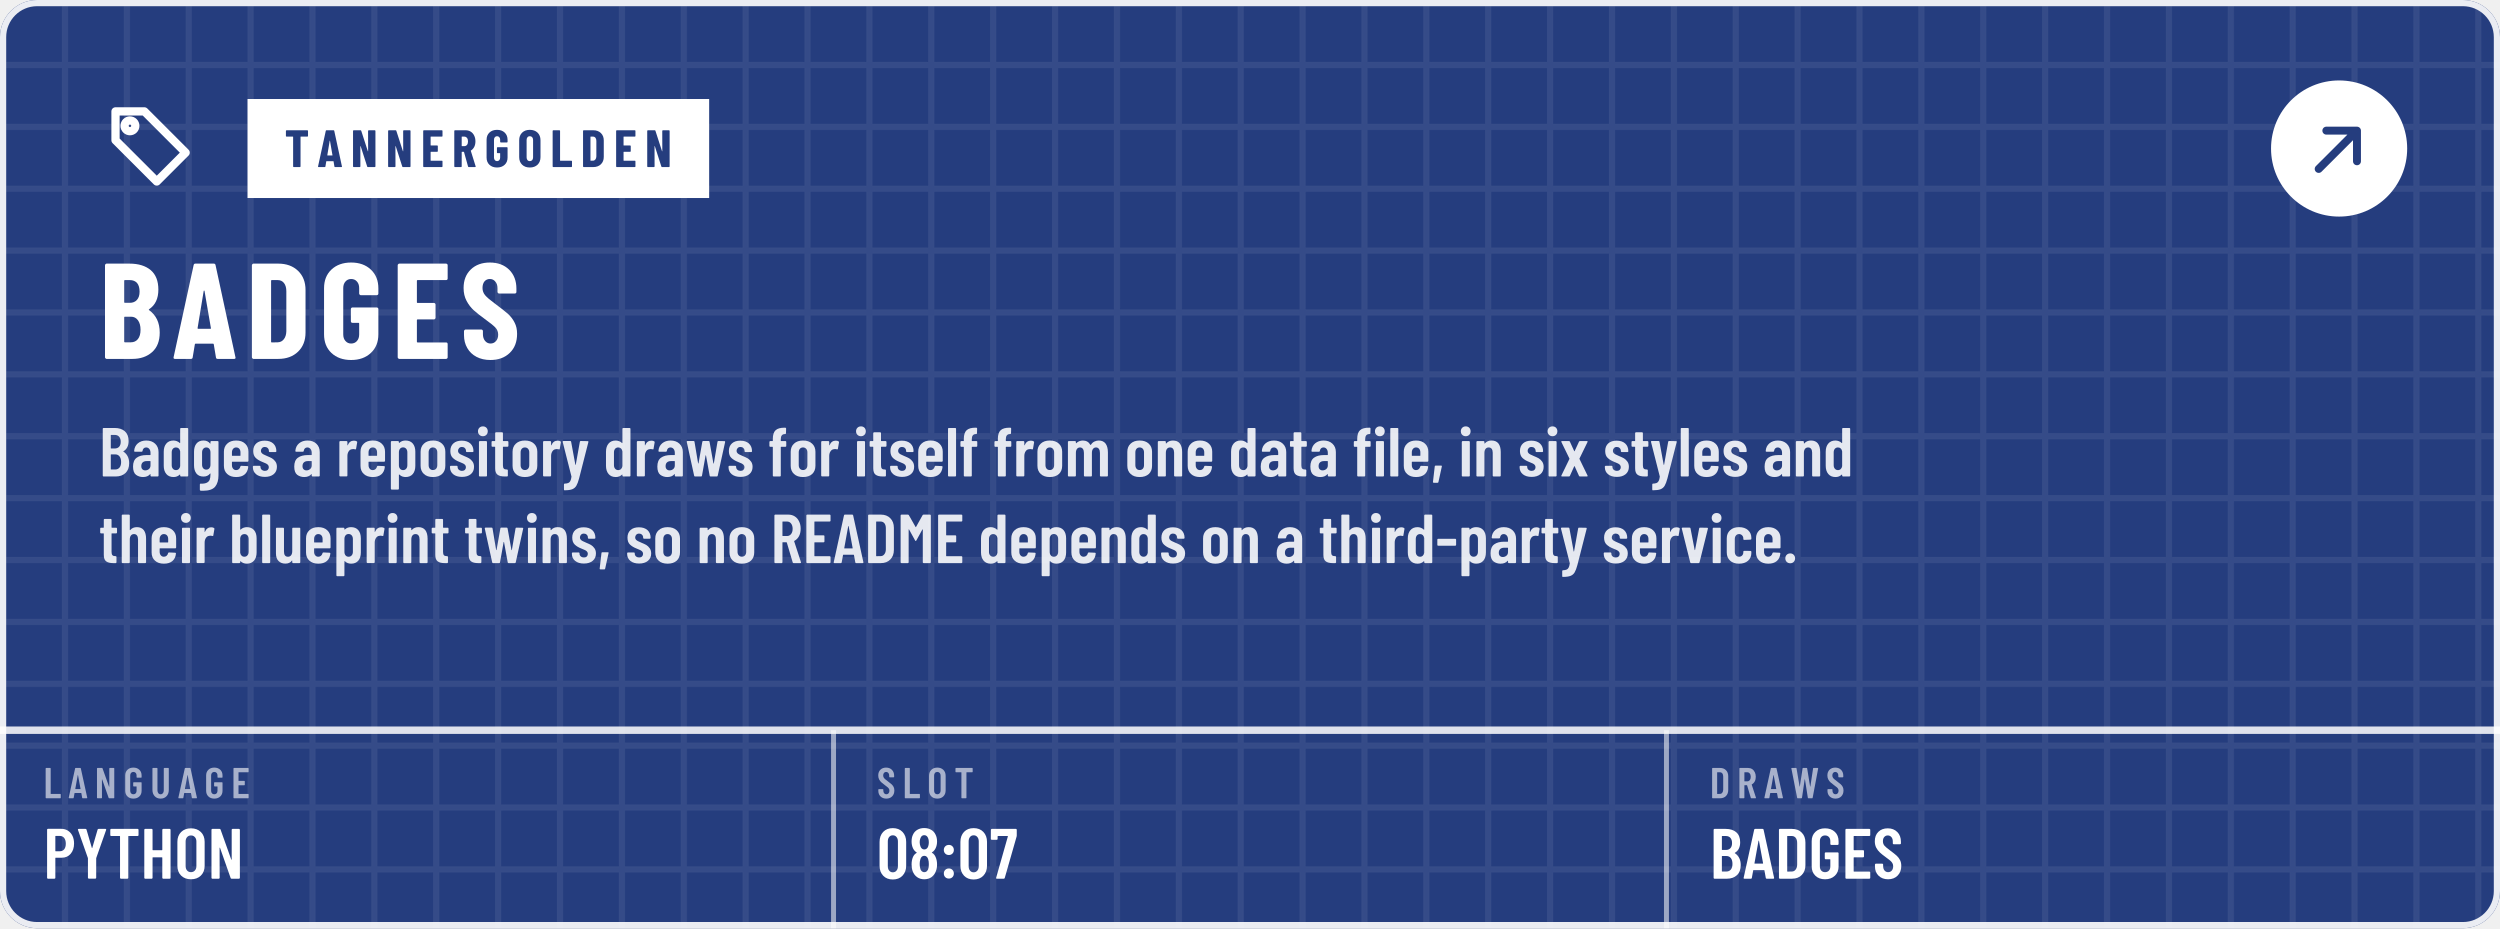
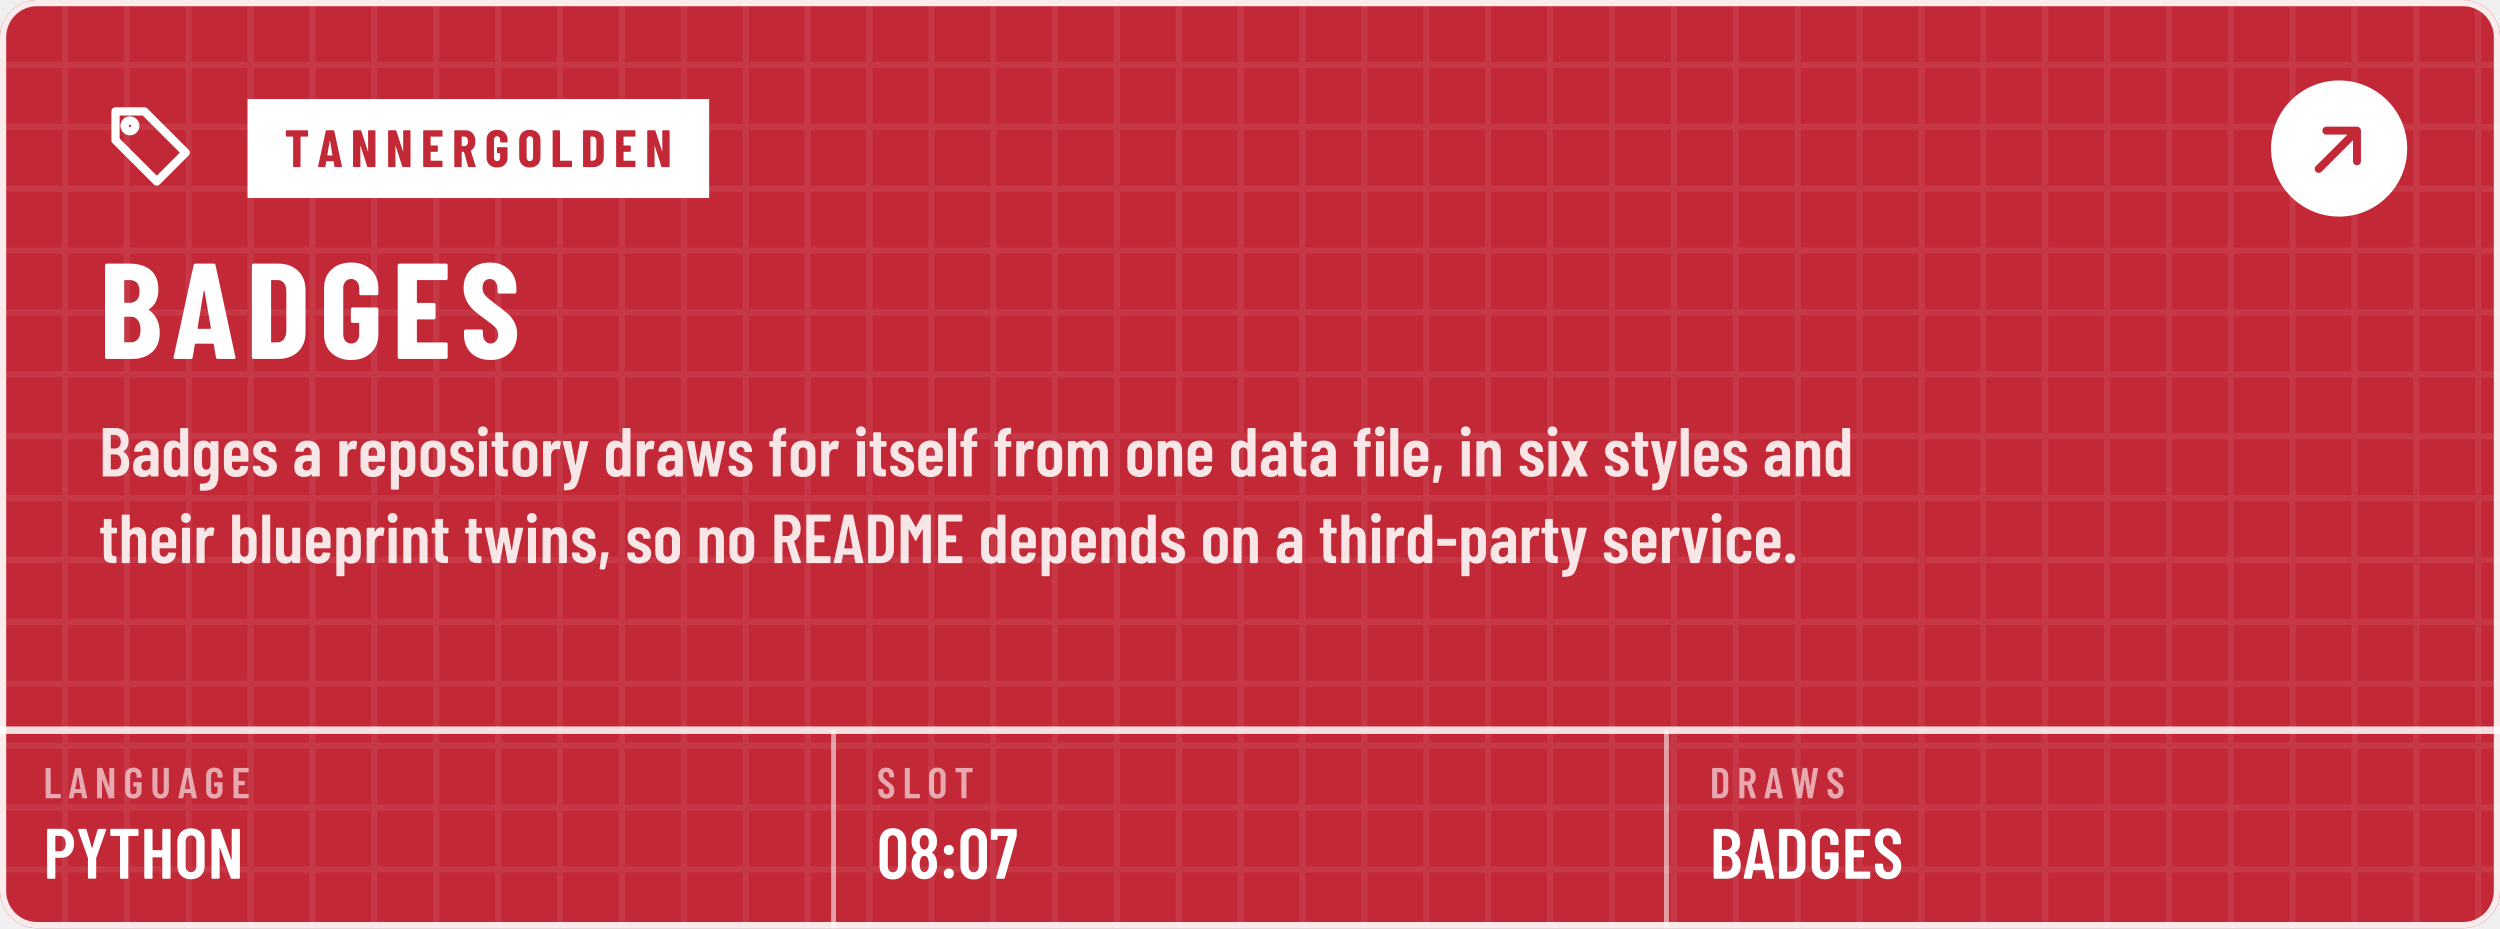
<svg xmlns="http://www.w3.org/2000/svg" width="404" height="150" viewBox="0 0 404 150" role="img" aria-labelledby="t d">
  <defs>
    <pattern id="kp1" width="10" height="10" patternUnits="userSpaceOnUse">
      <path d="M10 .5H.5V10" fill="none" stroke="#FFFFFF" stroke-opacity="0.075" />
    </pattern>
    <path id="m44" d="M33 -78 59 146Q60 157 71 157H151Q164 157 161 144L112 -80Q110 -91 99 -91H45Q39 -91 36 -88Q32 -84 33 -78Z" />
    <path id="m45" d="M27 263V339Q27 344 30 348Q34 351 39 351H286Q291 351 294 348Q298 344 298 339V263Q298 258 294 254Q291 251 286 251H39Q34 251 30 254Q27 258 27 263Z" />
    <path id="m46" d="M35 69Q35 100 55 120Q75 140 106 140Q137 140 156 120Q176 100 176 69Q176 38 156 18Q136 -2 106 -2Q75 -2 55 18Q35 38 35 69Z" />
    <path id="m48" d="M38 183V517Q38 604 89 658Q140 711 224 711Q309 711 360 658Q412 604 412 517V183Q412 96 360 42Q309 -11 224 -11Q140 -11 89 42Q38 96 38 183ZM296 176V524Q296 563 276 586Q257 610 224 610Q192 610 173 586Q154 563 154 524V176Q154 137 173 114Q192 90 224 90Q257 90 276 114Q296 137 296 176Z" />
    <path id="m55" d="M90 13 255 594Q257 600 251 600H116Q111 600 111 595V559Q111 554 108 550Q104 547 99 547H28Q23 547 20 550Q16 554 16 559L17 688Q17 693 20 696Q24 700 29 700H368Q373 700 376 696Q380 693 380 688V607Q380 603 378 593L211 10Q208 0 197 0H100Q87 0 90 13Z" />
    <path id="m56" d="M325 364Q358 345 375 306Q396 259 396 200Q396 147 380 107Q360 53 318 22Q275 -8 216 -8Q158 -8 116 22Q73 52 53 106Q38 148 38 200Q38 259 56 301Q71 341 109 363Q113 366 109 369Q76 390 58 427Q38 470 38 523Q38 581 58 620Q78 664 120 688Q161 712 216 712Q270 712 312 688Q353 665 374 621Q396 579 396 523Q396 471 376 429Q358 392 325 371Q319 367 325 364ZM159 559Q152 541 152 513Q152 483 162 456Q169 435 183 423Q197 411 216 411Q237 411 252 424Q266 436 273 459Q281 483 281 513Q281 547 271 568Q264 589 250 600Q236 612 216 612Q198 612 184 602Q171 591 164 573ZM281 206Q281 244 272 271Q266 295 252 308Q237 322 216 322Q195 322 180 308Q166 294 160 268Q152 242 152 208Q152 177 158 151Q163 123 178 108Q194 92 216 92Q239 92 255 108Q271 124 276 153Q281 180 281 206Z" />
    <path id="m58" d="M57 404Q57 435 77 455Q97 475 128 475Q159 475 178 455Q198 435 198 404Q198 373 178 353Q158 333 128 333Q97 333 77 353Q57 373 57 404ZM57 73Q57 104 77 124Q97 144 128 144Q159 144 178 124Q198 104 198 73Q198 42 178 22Q158 2 128 2Q97 2 77 22Q57 42 57 73Z" />
    <path id="m65" d="M325 11 306 116Q306 121 300 121H154Q148 121 148 116L129 11Q128 0 116 0H25Q11 0 14 13L162 689Q164 700 175 700H281Q292 700 294 689L442 13V9Q442 0 431 0H338Q326 0 325 11ZM171 212H282Q288 212 287 217L229 533Q228 536 226 536Q224 536 223 533L166 217Q165 212 171 212Z" />
    <path id="m66" d="M242 0H66Q61 0 58 4Q54 7 54 12V688Q54 693 58 696Q61 700 66 700H224Q319 700 373 652Q427 604 427 512Q427 409 354 365Q349 362 352 359Q391 334 413 292Q435 250 435 192Q435 100 382 50Q328 0 242 0ZM170 595V409Q170 404 175 404H226Q267 404 290 429Q313 454 313 500Q313 548 290 574Q267 600 226 600H175Q170 600 170 595ZM319 208Q319 260 296 290Q273 319 233 319H175Q170 319 170 314V106Q170 101 175 101H233Q273 101 296 129Q319 157 319 208Z" />
    <path id="m68" d="M54 12V688Q54 693 58 696Q61 700 66 700H237Q323 700 374 648Q426 596 426 509V191Q426 104 374 52Q323 0 237 0H66Q61 0 58 4Q54 7 54 12ZM175 100 235 101Q268 101 288 128Q309 154 310 198V502Q310 547 290 574Q269 600 234 600H175Q170 600 170 595V105Q170 100 175 100Z" />
    <path id="m69" d="M391 600H175Q170 600 170 595V406Q170 401 175 401H303Q308 401 312 398Q315 394 315 389V312Q315 307 312 304Q308 300 303 300H175Q170 300 170 295V105Q170 100 175 100H391Q396 100 400 96Q403 93 403 88V12Q403 7 400 4Q396 0 391 0H66Q61 0 58 4Q54 7 54 12V688Q54 693 58 696Q61 700 66 700H391Q396 700 400 696Q403 693 403 688V612Q403 607 400 604Q396 600 391 600Z" />
    <path id="m71" d="M42 173V527Q42 609 94 658Q145 708 230 708Q315 708 368 658Q420 609 420 526V487Q420 482 416 478Q413 475 408 475H316Q311 475 308 478Q304 482 304 487V528Q304 564 284 586Q263 608 230 608Q197 608 177 586Q157 564 157 528V172Q157 136 177 114Q197 92 230 92Q263 92 284 114Q304 136 304 172V268Q304 273 299 273H238Q233 273 230 276Q226 280 226 285V358Q226 363 230 366Q233 370 238 370H408Q413 370 416 366Q420 363 420 358V173Q420 91 368 42Q315 -8 230 -8Q145 -8 94 42Q42 91 42 173Z" />
    <path id="m72" d="M319 700H411Q416 700 420 696Q423 693 423 688V12Q423 7 420 4Q416 0 411 0H319Q314 0 310 4Q307 7 307 12V295Q307 300 302 300H175Q170 300 170 295V12Q170 7 166 4Q163 0 158 0H66Q61 0 58 4Q54 7 54 12V688Q54 693 58 696Q61 700 66 700H158Q163 700 166 696Q170 693 170 688V406Q170 401 175 401H302Q307 401 307 406V688Q307 693 310 696Q314 700 319 700Z" />
    <path id="m76" d="M54 12V688Q54 693 58 696Q61 700 66 700H158Q163 700 166 696Q170 693 170 688V105Q170 100 175 100H391Q396 100 400 96Q403 93 403 88V12Q403 7 400 4Q396 0 391 0H66Q61 0 58 4Q54 7 54 12Z" />
    <path id="m77" d="M383 700H475Q480 700 484 696Q487 693 487 688V12Q487 7 484 4Q480 0 475 0H383Q378 0 374 4Q371 7 371 12V484Q371 488 369 488Q367 488 365 485L278 327Q273 319 269 319Q265 319 260 327L173 485Q171 488 169 488Q167 488 167 484V12Q167 7 164 4Q160 0 155 0H63Q58 0 54 4Q51 7 51 12V688Q51 693 54 696Q58 700 63 700H155Q165 700 170 692L267 521Q270 517 273 521L368 692Q373 700 383 700Z" />
    <path id="m78" d="M350 700H441Q446 700 450 696Q453 693 453 688V12Q453 7 450 4Q446 0 441 0H336Q326 0 323 10L174 434Q173 437 170 436Q168 436 168 433L169 12Q169 7 166 4Q162 0 157 0H66Q61 0 58 4Q54 7 54 12V688Q54 693 58 696Q61 700 66 700H169Q179 700 182 690L332 269Q333 266 336 266Q338 267 338 270V688Q338 693 342 696Q345 700 350 700Z" />
    <path id="m79" d="M42 182V518Q42 604 94 656Q147 708 233 708Q319 708 372 656Q425 604 425 518V182Q425 96 372 44Q319 -8 233 -8Q147 -8 94 44Q42 96 42 182ZM309 177V523Q309 561 288 584Q267 608 233 608Q199 608 178 584Q158 561 158 523V177Q158 139 178 116Q199 92 233 92Q267 92 288 116Q309 139 309 177Z" />
    <path id="m80" d="M432 495Q432 405 384 350Q337 295 259 295H174Q169 295 169 290V12Q169 7 166 4Q162 0 157 0H65Q60 0 56 4Q53 7 53 12V689Q53 694 56 698Q60 701 65 701H253Q306 701 346 675Q387 649 410 602Q432 555 432 495ZM316 492Q316 542 294 572Q271 601 234 601H174Q169 601 169 596V391Q169 386 174 386H234Q271 386 294 414Q316 443 316 492Z" />
    <path id="m82" d="M318 10 233 297Q231 301 228 301H175Q170 301 170 296V12Q170 7 166 4Q163 0 158 0H66Q61 0 58 4Q54 7 54 12V688Q54 693 58 696Q61 700 66 700H254Q307 700 348 674Q388 649 410 602Q433 556 433 496Q433 434 409 389Q385 344 342 321Q338 320 339 315L437 14Q438 12 438 9Q438 0 427 0H331Q321 0 318 10ZM170 595V396Q170 391 175 391H236Q272 391 294 419Q317 447 317 495Q317 543 294 572Q272 600 236 600H175Q170 600 170 595Z" />
    <path id="m83" d="M34 173V199Q34 204 38 208Q41 211 46 211H137Q142 211 146 208Q149 204 149 199V179Q149 140 168 116Q188 92 219 92Q250 92 270 114Q290 137 290 174Q290 200 279 219Q268 238 248 255Q228 272 184 304Q134 340 104 368Q73 396 52 436Q32 475 32 527Q32 610 82 659Q132 708 214 708Q297 708 348 656Q399 605 399 520V496Q399 491 396 488Q392 484 387 484H297Q292 484 288 488Q285 491 285 496V522Q285 561 266 584Q246 608 214 608Q184 608 165 586Q146 565 146 527Q146 491 166 466Q187 441 247 397Q308 352 339 324Q370 295 387 261Q404 227 404 180Q404 95 353 44Q302 -8 219 -8Q136 -8 85 42Q34 92 34 173Z" />
    <path id="m84" d="M425 688V612Q425 607 422 604Q418 600 413 600H286Q281 600 281 595V12Q281 7 278 4Q274 0 269 0H177Q172 0 168 4Q165 7 165 12V595Q165 600 160 600H40Q35 600 32 604Q28 607 28 612V688Q28 693 32 696Q35 700 40 700H413Q418 700 422 696Q425 693 425 688Z" />
    <path id="m85" d="M50 194V688Q50 693 54 696Q57 700 62 700H154Q159 700 162 696Q166 693 166 688V182Q166 142 186 117Q206 92 239 92Q272 92 292 117Q312 142 312 182V688Q312 693 316 696Q319 700 324 700H416Q421 700 424 696Q428 693 428 688V194Q428 103 376 48Q324 -8 239 -8Q153 -8 102 48Q50 103 50 194Z" />
    <path id="m87" d="M157 11 24 687 23 691Q23 700 34 700H130Q142 700 143 689L213 272Q214 269 216 269Q218 269 219 272L282 689Q283 700 295 700H375Q387 700 388 689L456 272Q457 269 459 269Q461 269 462 272L525 689Q526 700 538 700H631Q644 700 642 687L515 11Q514 0 502 0H417Q405 0 404 11L337 436Q336 440 334 440Q332 440 331 436L269 11Q268 0 256 0H170Q158 0 157 11Z" />
    <path id="m89" d="M170 13V286L169 292L30 686Q29 688 29 691Q29 700 40 700H136Q147 700 150 690L225 433Q226 430 228 430Q230 430 231 433L306 690Q309 700 320 700H416Q422 700 425 696Q428 693 426 686L287 292L286 286V13Q286 8 282 4Q279 1 274 1H182Q177 1 174 4Q170 8 170 13Z" />
    <path id="m97" d="M397 352V12Q397 7 394 4Q390 0 385 0H293Q288 0 284 4Q281 7 281 12V31Q281 34 279 35Q277 36 275 33Q240 -8 173 -8Q116 -8 72 24Q29 57 29 143Q29 233 82 271Q134 309 224 309H276Q281 309 281 314V340Q281 376 263 398Q245 419 218 419Q197 419 183 406Q169 392 166 369Q165 357 153 357H56Q44 357 45 369Q50 437 98 478Q147 519 220 519Q299 519 348 473Q397 427 397 352ZM281 160V217Q281 222 276 222H224Q190 222 169 204Q148 185 148 150Q148 119 164 104Q180 88 205 88Q235 88 258 107Q281 126 281 160Z" />
    <path id="m98" d="M399 357V154Q399 80 362 36Q325 -8 258 -8Q204 -8 168 27Q166 29 164 28Q162 27 162 24V12Q162 7 158 4Q155 0 150 0H58Q53 0 50 4Q46 7 46 12V688Q46 693 50 696Q53 700 58 700H150Q155 700 158 696Q162 693 162 688V486Q162 483 164 482Q167 482 170 486Q189 503 212 511Q236 519 258 519Q324 519 362 476Q399 433 399 357ZM222 419Q198 419 182 404Q166 388 162 362V149Q166 123 182 108Q198 92 222 92Q250 92 267 112Q284 131 284 163V348Q284 380 267 400Q250 419 222 419Z" />
    <path id="m99" d="M38 155V357Q38 430 86 474Q133 519 215 519Q297 519 345 476Q393 432 393 365V351Q393 346 390 342Q386 339 381 339L289 335Q277 335 277 347V357Q277 382 260 400Q242 419 215 419Q188 419 171 399Q154 379 154 348V163Q154 132 171 112Q188 92 215 92Q242 92 260 110Q277 129 277 155V165Q277 170 280 174Q284 177 289 177L381 176Q386 176 390 172Q393 169 393 164V146Q393 77 345 34Q297 -8 215 -8Q133 -8 86 36Q38 80 38 155Z" />
    <path id="m100" d="M287 700H379Q384 700 388 696Q391 693 391 688V12Q391 7 388 4Q384 0 379 0H287Q282 0 278 4Q275 7 275 12V24Q275 27 273 28Q271 29 269 27Q233 -8 179 -8Q112 -8 75 36Q38 80 38 154V357Q38 433 76 476Q113 519 179 519Q202 519 226 510Q250 502 269 483Q271 481 273 482Q275 483 275 486V688Q275 693 278 696Q282 700 287 700ZM275 149V362Q271 388 255 404Q239 419 215 419Q187 419 170 400Q153 380 153 348V163Q153 131 170 112Q187 92 215 92Q239 92 255 108Q271 123 275 149Z" />
    <path id="m101" d="M380 213H159Q154 213 154 208V163Q154 132 171 112Q188 92 215 92Q238 92 254 106Q271 121 276 144Q279 154 289 154L378 150Q383 150 386 146Q390 143 389 137Q382 67 338 30Q294 -8 215 -8Q133 -8 86 36Q38 79 38 154V357Q38 430 86 474Q133 519 215 519Q297 519 344 474Q392 430 392 357V225Q392 220 388 216Q385 213 380 213ZM154 348V303Q154 298 159 298H272Q277 298 277 303V348Q277 380 260 400Q243 419 215 419Q188 419 171 399Q154 379 154 348Z" />
    <path id="m102" d="M265 499V440Q265 435 262 432Q258 428 253 428H191Q186 428 186 423V12Q186 7 182 4Q179 0 174 0H83Q78 0 74 4Q71 7 71 12V423Q71 428 66 428H34Q29 428 26 432Q22 435 22 440V499Q22 504 26 508Q29 511 34 511H66Q71 511 71 516V541Q71 631 112 668Q153 705 243 704H251Q256 704 260 700Q263 697 263 692L261 624Q261 619 258 616Q254 612 249 612H244Q214 611 200 592Q186 574 186 536V516Q186 511 191 511H253Q258 511 262 508Q265 504 265 499Z" />
    <path id="m103" d="M287 511H379Q384 511 388 508Q391 504 391 499V19Q391 -89 342 -148Q293 -206 167 -206Q145 -206 134 -205Q122 -204 122 -192V-115Q122 -102 135 -104Q192 -105 222 -90Q253 -75 264 -46Q275 -17 275 30V41Q275 44 273 44Q271 45 269 42Q236 -1 175 -1Q108 -1 73 42Q38 86 38 161V357Q38 434 74 476Q109 519 175 519Q236 519 269 476Q271 473 273 474Q275 474 275 477V499Q275 504 278 508Q282 511 287 511ZM275 169V348Q275 380 258 400Q242 419 215 419Q188 419 171 399Q154 379 154 348V169Q154 138 171 118Q188 99 215 99Q242 99 258 118Q275 138 275 169Z" />
    <path id="m104" d="M397 352V12Q397 7 394 4Q390 0 385 0H293Q288 0 284 4Q281 7 281 12V343Q281 379 266 399Q251 419 223 419Q194 419 178 398Q162 377 162 340V12Q162 7 158 4Q155 0 150 0H58Q53 0 50 4Q46 7 46 12V688Q46 693 50 696Q53 700 58 700H150Q155 700 158 696Q162 693 162 688V479Q162 476 164 476Q167 475 170 479Q204 519 265 519Q330 519 364 476Q397 432 397 352Z" />
    <path id="m105" d="M36 652Q36 683 56 703Q76 723 107 723Q138 723 158 703Q177 683 177 652Q177 621 157 601Q137 581 107 581Q76 581 56 601Q36 621 36 652ZM50 12V499Q50 504 54 508Q57 511 62 511H154Q159 511 162 508Q166 504 166 499V12Q166 7 162 4Q159 0 154 0H62Q57 0 54 4Q50 7 50 12Z" />
    <path id="m108" d="M42 12V688Q42 693 46 696Q49 700 54 700H146Q151 700 154 696Q158 693 158 688V12Q158 7 154 4Q151 0 146 0H54Q49 0 46 4Q42 7 42 12Z" />
    <path id="m109" d="M623 347V12Q623 7 620 4Q616 0 611 0H520Q515 0 512 4Q508 7 508 12V339Q508 377 493 398Q478 419 452 419Q424 419 408 398Q392 377 392 340V12Q392 7 388 4Q385 0 380 0H289Q284 0 280 4Q277 7 277 12V339Q277 377 262 398Q246 419 221 419Q193 419 177 398Q161 377 161 340V12Q161 7 158 4Q154 0 149 0H58Q53 0 50 4Q46 7 46 12V499Q46 504 50 508Q53 511 58 511H149Q154 511 158 508Q161 504 161 499V483Q161 480 163 479Q165 478 167 481Q187 501 212 510Q237 519 261 519Q335 519 370 456Q373 452 379 459Q399 491 430 505Q460 519 491 519Q556 519 590 474Q623 428 623 347Z" />
    <path id="m110" d="M397 352V12Q397 7 394 4Q390 0 385 0H293Q288 0 284 4Q281 7 281 12V343Q281 379 266 399Q251 419 223 419Q194 419 178 398Q162 377 162 340V12Q162 7 158 4Q155 0 150 0H58Q53 0 50 4Q46 7 46 12V499Q46 504 50 508Q53 511 58 511H150Q155 511 158 508Q162 504 162 499V479Q162 476 164 476Q167 475 170 479Q204 519 265 519Q330 519 364 476Q397 432 397 352Z" />
    <path id="m111" d="M38 155V356Q38 430 86 474Q134 519 216 519Q299 519 347 474Q395 430 395 356V155Q395 80 348 36Q300 -8 216 -8Q133 -8 86 36Q38 80 38 155ZM279 164V348Q279 379 262 399Q244 419 216 419Q188 419 171 400Q154 380 154 348V164Q154 132 171 112Q188 93 216 93Q244 93 262 112Q279 132 279 164Z" />
    <path id="m112" d="M403 357V155Q403 78 366 35Q329 -8 262 -8Q239 -8 215 0Q191 9 172 28Q170 30 168 29Q166 28 166 25V-177Q166 -182 162 -186Q159 -189 154 -189H62Q57 -189 54 -186Q50 -182 50 -177V499Q50 504 54 508Q57 511 62 511H154Q159 511 162 508Q166 504 166 499V487Q166 484 168 484Q171 483 174 487Q209 519 262 519Q329 519 366 476Q403 432 403 357ZM226 420Q199 420 182 400Q166 380 166 348V163Q166 131 182 112Q199 92 226 92Q254 92 271 112Q288 131 288 163V348Q288 380 271 400Q254 420 226 420Z" />
    <path id="m114" d="M297 507Q305 502 303 492L287 399Q286 387 273 392Q259 396 247 396Q235 396 225 393Q197 389 180 362Q162 334 162 296V13Q162 8 158 4Q155 1 150 1H58Q53 1 50 4Q46 8 46 13V499Q46 504 50 508Q53 511 58 511H150Q155 511 158 508Q162 504 162 499V453Q162 449 164 448Q166 448 167 452Q194 517 255 517Q282 517 297 507Z" />
    <path id="m115" d="M30 135V142Q30 147 34 150Q37 154 42 154H128Q133 154 136 150Q140 147 140 142V137Q140 113 158 97Q177 81 204 81Q230 81 245 96Q260 111 260 134Q260 154 247 168Q234 181 219 188Q204 195 165 211Q108 233 72 267Q35 301 35 368Q35 438 80 478Q124 517 200 517Q278 517 324 476Q369 434 369 364Q369 359 366 356Q362 352 357 352H273Q268 352 264 356Q261 359 261 364V370Q261 394 244 410Q228 426 203 426Q177 426 162 410Q146 393 146 370Q146 351 158 338Q170 325 185 318Q200 310 235 295Q277 278 306 262Q334 245 356 214Q377 184 377 139Q377 72 330 33Q283 -6 203 -6Q124 -6 77 32Q30 70 30 135Z" />
    <path id="m116" d="M248 429H186Q181 429 181 424V162Q181 127 194 114Q207 100 233 101H240Q245 101 248 98Q252 94 252 89V12Q252 7 248 4Q245 0 240 0H206Q138 0 104 25Q69 50 69 119V424Q69 429 64 429H29Q24 429 20 432Q17 436 17 441V499Q17 504 20 508Q24 511 29 511H64Q69 511 69 516V626Q69 631 72 634Q76 638 81 638H169Q174 638 178 634Q181 631 181 626V516Q181 511 186 511H248Q253 511 256 508Q260 504 260 499V441Q260 436 256 432Q253 429 248 429Z" />
    <path id="m117" d="M289 511H381Q386 511 390 508Q393 504 393 499V12Q393 7 390 4Q386 0 381 0H289Q284 0 280 4Q277 7 277 12V34Q277 37 275 38Q273 39 271 36Q242 -7 178 -7Q117 -7 80 30Q42 66 42 142V499Q42 504 46 508Q49 511 54 511H146Q151 511 154 508Q158 504 158 499V167Q158 92 216 92Q245 92 261 114Q277 135 277 172V499Q277 504 280 508Q284 511 289 511Z" />
    <path id="m118" d="M141 10 19 499V503Q19 512 30 512H132Q144 512 145 501L205 190Q206 187 208 187Q210 187 211 190L270 501Q271 512 283 512L385 510Q399 510 396 497L275 10Q272 0 261 0H155Q144 0 141 10Z" />
    <path id="m119" d="M126 11 19 499V503Q19 512 30 512H118Q130 512 131 501L183 190Q184 187 186 187Q188 187 189 190L244 501Q245 512 257 512H335Q347 512 348 501L404 189Q405 186 407 186Q409 186 410 189L463 501Q464 512 476 512L563 510Q576 510 573 497L466 11Q464 0 453 0H363Q351 0 350 11L297 303Q296 306 294 306Q292 306 291 303L239 11Q238 0 226 0H139Q128 0 126 11Z" />
    <path id="m120" d="M20 14 136 253Q137 256 136 259L20 497Q18 501 18 503Q18 511 29 511H129Q139 511 143 502L205 366Q208 360 211 366L274 502Q278 511 288 511H388Q395 511 398 508Q400 504 397 497L281 259Q280 256 281 253L397 14Q399 10 399 8Q399 0 388 0H288Q278 0 274 9L211 148Q208 154 205 147L143 9Q139 0 129 0H29Q22 0 20 4Q17 7 20 14Z" />
    <path id="m121" d="M34 -187V-115Q34 -110 37 -106Q40 -103 44 -103Q77 -102 96 -94Q115 -87 126 -66Q138 -44 143 -3L142 3L16 499V503Q16 512 27 512H125Q137 512 138 501L199 170Q200 167 202 167Q204 167 205 170L264 501Q265 512 277 512L376 510Q390 510 387 497L253 -28Q234 -99 213 -134Q192 -169 154 -184Q116 -199 45 -199H40Q38 -199 36 -196Q34 -192 34 -187Z" />
    <path id="n65" d="M325 11 309 107Q309 112 303 112H176Q170 112 170 107L154 11Q153 0 141 0H24Q11 0 14 13L161 689Q163 700 174 700H309Q320 700 322 689L468 13L469 9Q469 0 458 0H338Q326 0 325 11ZM194 221H284Q289 221 288 226L241 499Q240 502 238 502Q236 502 235 499L190 226Q190 221 194 221Z" />
    <path id="n66" d="M245 0H56Q51 0 48 4Q44 7 44 12V688Q44 693 48 696Q51 700 56 700H223Q323 700 380 652Q436 604 436 509Q436 410 368 365Q364 362 367 359Q446 303 446 193Q446 100 390 50Q334 0 245 0ZM185 574V417Q185 412 190 412H226Q260 412 279 434Q298 455 298 494Q298 535 280 557Q261 579 226 579H190Q185 579 185 574ZM305 214Q305 258 286 284Q267 310 235 310H190Q185 310 185 305V127Q185 122 190 122H234Q267 122 286 146Q305 170 305 214Z" />
    <path id="n68" d="M44 12V688Q44 693 48 696Q51 700 56 700H237Q328 700 383 647Q438 594 438 506V194Q438 106 383 53Q328 0 237 0H56Q51 0 48 4Q44 7 44 12ZM190 121 235 122Q262 123 279 145Q296 167 297 203V497Q297 535 280 557Q263 579 234 579H190Q185 579 185 574V126Q185 121 190 121Z" />
    <path id="n69" d="M399 579H190Q185 579 185 574V416Q185 411 190 411H310Q315 411 318 408Q322 404 322 399V302Q322 297 318 294Q315 290 310 290H190Q185 290 185 285V126Q185 121 190 121H399Q404 121 408 118Q411 114 411 109V12Q411 7 408 4Q404 0 399 0H56Q51 0 48 4Q44 7 44 12V688Q44 693 48 696Q51 700 56 700H399Q404 700 408 696Q411 693 411 688V591Q411 586 408 582Q404 579 399 579Z" />
    <path id="n71" d="M34 181V519Q34 605 88 656Q143 708 233 708Q323 708 378 656Q433 604 433 518V480Q433 475 430 472Q426 468 421 468H304Q299 468 296 472Q292 475 292 480V520Q292 550 276 568Q260 587 233 587Q207 587 191 568Q175 550 175 520V180Q175 150 191 132Q207 113 233 113Q260 113 276 132Q292 150 292 180V260Q292 265 287 265H243Q238 265 234 268Q231 272 231 277V366Q231 371 234 374Q238 378 243 378H421Q426 378 430 374Q433 371 433 366V181Q433 95 378 44Q323 -8 233 -8Q143 -8 88 44Q34 95 34 181Z" />
    <path id="n76" d="M44 12V688Q44 693 48 696Q51 700 56 700H173Q178 700 182 696Q185 693 185 688V126Q185 121 190 121H400Q405 121 408 118Q412 114 412 109V12Q412 7 408 4Q405 0 400 0H56Q51 0 48 4Q44 7 44 12Z" />
    <path id="n78" d="M342 700H458Q463 700 466 696Q470 693 470 688V12Q470 7 466 4Q463 0 458 0H326Q316 0 313 10L189 397Q188 400 186 400Q183 399 183 396L184 12Q184 7 180 4Q177 0 172 0H56Q51 0 48 4Q44 7 44 12V688Q44 693 48 696Q51 700 56 700H187Q197 700 200 690L325 303Q326 300 328 300Q331 301 331 304L330 688Q330 693 334 696Q337 700 342 700Z" />
    <path id="n79" d="M34 190V510Q34 600 89 654Q144 708 236 708Q328 708 384 654Q439 600 439 510V190Q439 100 384 46Q328 -8 236 -8Q144 -8 89 46Q34 100 34 190ZM298 184V516Q298 548 281 568Q264 587 236 587Q208 587 192 568Q175 548 175 516V184Q175 152 192 132Q208 113 236 113Q264 113 281 132Q298 152 298 184Z" />
    <path id="n82" d="M306 10 229 286Q227 290 224 290H190Q185 290 185 285V12Q185 7 182 4Q178 0 173 0H56Q51 0 48 4Q44 7 44 12V688Q44 693 48 696Q51 700 56 700H258Q313 700 356 674Q399 647 422 599Q446 551 446 489Q446 430 424 385Q401 340 361 315Q359 314 358 312Q357 311 358 309L450 14L451 10Q451 0 440 0H320Q309 0 306 10ZM185 574V403Q185 398 190 398H235Q266 398 286 422Q305 447 305 488Q305 530 286 554Q266 579 235 579H190Q185 579 185 574Z" />
    <path id="n83" d="M30 175V204Q30 209 34 212Q37 216 42 216H157Q162 216 166 212Q169 209 169 204V182Q169 151 185 132Q201 113 225 113Q249 113 265 131Q281 149 281 178Q281 208 261 230Q241 251 183 293Q133 329 102 357Q71 385 49 426Q27 467 27 521Q27 606 80 657Q133 708 220 708Q308 708 362 655Q415 602 415 516V492Q415 487 412 484Q408 480 403 480H288Q283 480 280 484Q276 487 276 492V519Q276 550 260 568Q245 587 220 587Q196 587 181 570Q166 552 166 521Q166 491 185 468Q204 445 260 404Q322 358 354 330Q385 301 402 266Q420 232 420 184Q420 96 366 44Q312 -8 224 -8Q166 -8 122 15Q78 38 54 80Q30 121 30 175Z" />
    <path id="n84" d="M444 688V591Q444 586 440 582Q437 579 432 579H307Q302 579 302 574V12Q302 7 298 4Q295 0 290 0H173Q168 0 164 4Q161 7 161 12V574Q161 579 156 579H36Q31 579 28 582Q24 586 24 591V688Q24 693 28 696Q31 700 36 700H432Q437 700 440 696Q444 693 444 688Z" />
  </defs>
-   <rect width="404" height="150" rx="6" fill="#253D7E" />
+   <rect width="404" height="150" rx="6" fill="#C32837" />
  <rect width="404" height="150" rx="6" fill="url(#kp1)" />
  <g transform="translate(16 16) scale(0.6667)" fill="none" stroke="#FFFFFF" stroke-width="2" stroke-linecap="round" stroke-linejoin="round">
    <path d="M11 3H4v7l10 10 7-7z" />
    <circle cx="7.5" cy="6.5" r="1.3" />
  </g>
  <rect x="40" y="16" width="74.6" height="16" fill="#FFFFFF" />
-   <g transform="translate(46 27) scale(0.0085 -0.0085)" fill="#253D7E">
+   <g transform="translate(46 27) scale(0.0085 -0.0085)" fill="#C32837">
    <use href="#n84" x="0" />
    <use href="#n65" x="621" />
    <use href="#n78" x="1256" />
    <use href="#n78" x="1923" />
    <use href="#n69" x="2590" />
    <use href="#n82" x="3181" />
    <use href="#n71" x="3805" />
    <use href="#n79" x="4425" />
    <use href="#n76" x="5051" />
    <use href="#n68" x="5629" />
    <use href="#n69" x="6258" />
    <use href="#n78" x="6849" />
  </g>
  <g transform="translate(16 58) scale(0.022 -0.022)" fill="#FFFFFF">
    <use href="#n66" x="0" />
    <use href="#n65" x="534" />
    <use href="#n68" x="1079" />
    <use href="#n71" x="1619" />
    <use href="#n69" x="2150" />
    <use href="#n83" x="2651" />
  </g>
  <circle cx="378" cy="24" r="11" fill="#FFFFFF" />
  <g transform="rotate(-45 378 24)">
-     <g transform="translate(371 17) scale(0.5833)" fill="none" stroke="#253D7E" stroke-width="2.2" stroke-linecap="round" stroke-linejoin="round">
+     <g transform="translate(371 17) scale(0.5833)" fill="none" stroke="#C32837" stroke-width="2.2" stroke-linecap="round" stroke-linejoin="round">
      <path d="M4 12h15M13 6l6 6-6 6" />
    </g>
  </g>
  <g transform="translate(16 77) scale(0.0112 -0.0112)" fill="#FFFFFF" fill-opacity="0.88">
    <use href="#m66" x="0" />
    <use href="#m97" x="462" />
    <use href="#m100" x="896" />
    <use href="#m103" x="1333" />
    <use href="#m101" x="1764" />
    <use href="#m115" x="2190" />
    <use href="#m97" x="2788" />
    <use href="#m114" x="3422" />
    <use href="#m101" x="3735" />
    <use href="#m112" x="4161" />
    <use href="#m111" x="4602" />
    <use href="#m115" x="5034" />
    <use href="#m105" x="5432" />
    <use href="#m116" x="5647" />
    <use href="#m111" x="5929" />
    <use href="#m114" x="6361" />
    <use href="#m121" x="6674" />
    <use href="#m100" x="7277" />
    <use href="#m114" x="7714" />
    <use href="#m97" x="8027" />
    <use href="#m119" x="8461" />
    <use href="#m115" x="9053" />
    <use href="#m102" x="9651" />
    <use href="#m111" x="9942" />
    <use href="#m114" x="10374" />
    <use href="#m105" x="10887" />
    <use href="#m116" x="11102" />
    <use href="#m115" x="11384" />
    <use href="#m101" x="11782" />
    <use href="#m108" x="12208" />
    <use href="#m102" x="12407" />
    <use href="#m102" x="12898" />
    <use href="#m114" x="13189" />
    <use href="#m111" x="13502" />
    <use href="#m109" x="13934" />
    <use href="#m111" x="14799" />
    <use href="#m110" x="15231" />
    <use href="#m101" x="15670" />
    <use href="#m100" x="16296" />
    <use href="#m97" x="16733" />
    <use href="#m116" x="17167" />
    <use href="#m97" x="17449" />
    <use href="#m102" x="18083" />
    <use href="#m105" x="18374" />
    <use href="#m108" x="18589" />
    <use href="#m101" x="18788" />
    <use href="#m44" x="19214" />
    <use href="#m105" x="19613" />
    <use href="#m110" x="19828" />
    <use href="#m115" x="20467" />
    <use href="#m105" x="20865" />
    <use href="#m120" x="21080" />
    <use href="#m115" x="21697" />
    <use href="#m116" x="22095" />
    <use href="#m121" x="22377" />
    <use href="#m108" x="22780" />
    <use href="#m101" x="22979" />
    <use href="#m115" x="23405" />
    <use href="#m97" x="24003" />
    <use href="#m110" x="24437" />
    <use href="#m100" x="24876" />
  </g>
  <g transform="translate(16 91) scale(0.0112 -0.0112)" fill="#FFFFFF" fill-opacity="0.88">
    <use href="#m116" x="0" />
    <use href="#m104" x="282" />
    <use href="#m101" x="721" />
    <use href="#m105" x="1147" />
    <use href="#m114" x="1362" />
    <use href="#m98" x="1875" />
    <use href="#m108" x="2312" />
    <use href="#m117" x="2511" />
    <use href="#m101" x="2949" />
    <use href="#m112" x="3375" />
    <use href="#m114" x="3816" />
    <use href="#m105" x="4129" />
    <use href="#m110" x="4344" />
    <use href="#m116" x="4783" />
    <use href="#m116" x="5265" />
    <use href="#m119" x="5547" />
    <use href="#m105" x="6139" />
    <use href="#m110" x="6354" />
    <use href="#m115" x="6793" />
    <use href="#m44" x="7191" />
    <use href="#m115" x="7590" />
    <use href="#m111" x="7988" />
    <use href="#m110" x="8620" />
    <use href="#m111" x="9059" />
    <use href="#m82" x="9691" />
    <use href="#m69" x="10152" />
    <use href="#m65" x="10587" />
    <use href="#m68" x="11043" />
    <use href="#m77" x="11515" />
    <use href="#m69" x="12053" />
    <use href="#m100" x="12688" />
    <use href="#m101" x="13125" />
    <use href="#m112" x="13551" />
    <use href="#m101" x="13992" />
    <use href="#m110" x="14418" />
    <use href="#m100" x="14857" />
    <use href="#m115" x="15294" />
    <use href="#m111" x="15892" />
    <use href="#m110" x="16324" />
    <use href="#m97" x="16963" />
    <use href="#m116" x="17597" />
    <use href="#m104" x="17879" />
    <use href="#m105" x="18318" />
    <use href="#m114" x="18533" />
    <use href="#m100" x="18846" />
    <use href="#m45" x="19283" />
    <use href="#m112" x="19608" />
    <use href="#m97" x="20049" />
    <use href="#m114" x="20483" />
    <use href="#m116" x="20796" />
    <use href="#m121" x="21078" />
    <use href="#m115" x="21681" />
    <use href="#m101" x="22079" />
    <use href="#m114" x="22505" />
    <use href="#m118" x="22818" />
    <use href="#m105" x="23233" />
    <use href="#m99" x="23448" />
    <use href="#m101" x="23870" />
    <use href="#m46" x="24296" />
  </g>
  <path d="M0 118H404" stroke="#FFFFFF" stroke-opacity="0.85" stroke-width="1.2" />
  <g transform="translate(7 129) scale(0.007 -0.007)" fill="#FFFFFF" fill-opacity="0.6">
    <use href="#m76" x="0" />
    <use href="#m65" x="572" />
    <use href="#m78" x="1185" />
    <use href="#m71" x="1849" />
    <use href="#m85" x="2469" />
    <use href="#m65" x="3104" />
    <use href="#m71" x="3717" />
    <use href="#m69" x="4336" />
  </g>
  <g transform="translate(7 142) scale(0.0115 -0.0115)" fill="#FFFFFF">
    <use href="#m80" x="0" />
    <use href="#m89" x="457" />
    <use href="#m84" x="913" />
    <use href="#m72" x="1365" />
    <use href="#m79" x="1842" />
    <use href="#m78" x="2309" />
  </g>
  <g transform="translate(141.7 129) scale(0.007 -0.007)" fill="#FFFFFF" fill-opacity="0.6">
    <use href="#m83" x="0" />
    <use href="#m76" x="591" />
    <use href="#m79" x="1163" />
    <use href="#m84" x="1787" />
  </g>
  <g transform="translate(141.7 142) scale(0.0115 -0.0115)" fill="#FFFFFF">
    <use href="#m48" x="0" />
    <use href="#m56" x="450" />
    <use href="#m58" x="884" />
    <use href="#m48" x="1136" />
    <use href="#m55" x="1586" />
  </g>
  <g transform="translate(276.3 129) scale(0.007 -0.007)" fill="#FFFFFF" fill-opacity="0.6">
    <use href="#m68" x="0" />
    <use href="#m82" x="629" />
    <use href="#m65" x="1247" />
    <use href="#m87" x="1860" />
    <use href="#m83" x="2683" />
  </g>
  <g transform="translate(276.3 142) scale(0.0115 -0.0115)" fill="#FFFFFF">
    <use href="#m66" x="0" />
    <use href="#m65" x="462" />
    <use href="#m68" x="918" />
    <use href="#m71" x="1390" />
    <use href="#m69" x="1852" />
    <use href="#m83" x="2287" />
  </g>
  <path d="M134.7 118V150M269.3 118V150" stroke="#FFFFFF" stroke-opacity="0.55" stroke-width=".8" />
  <rect x=".5" y=".5" width="403" height="149" rx="5.5" fill="none" stroke="#FFFFFF" stroke-opacity=".9" />
</svg>
